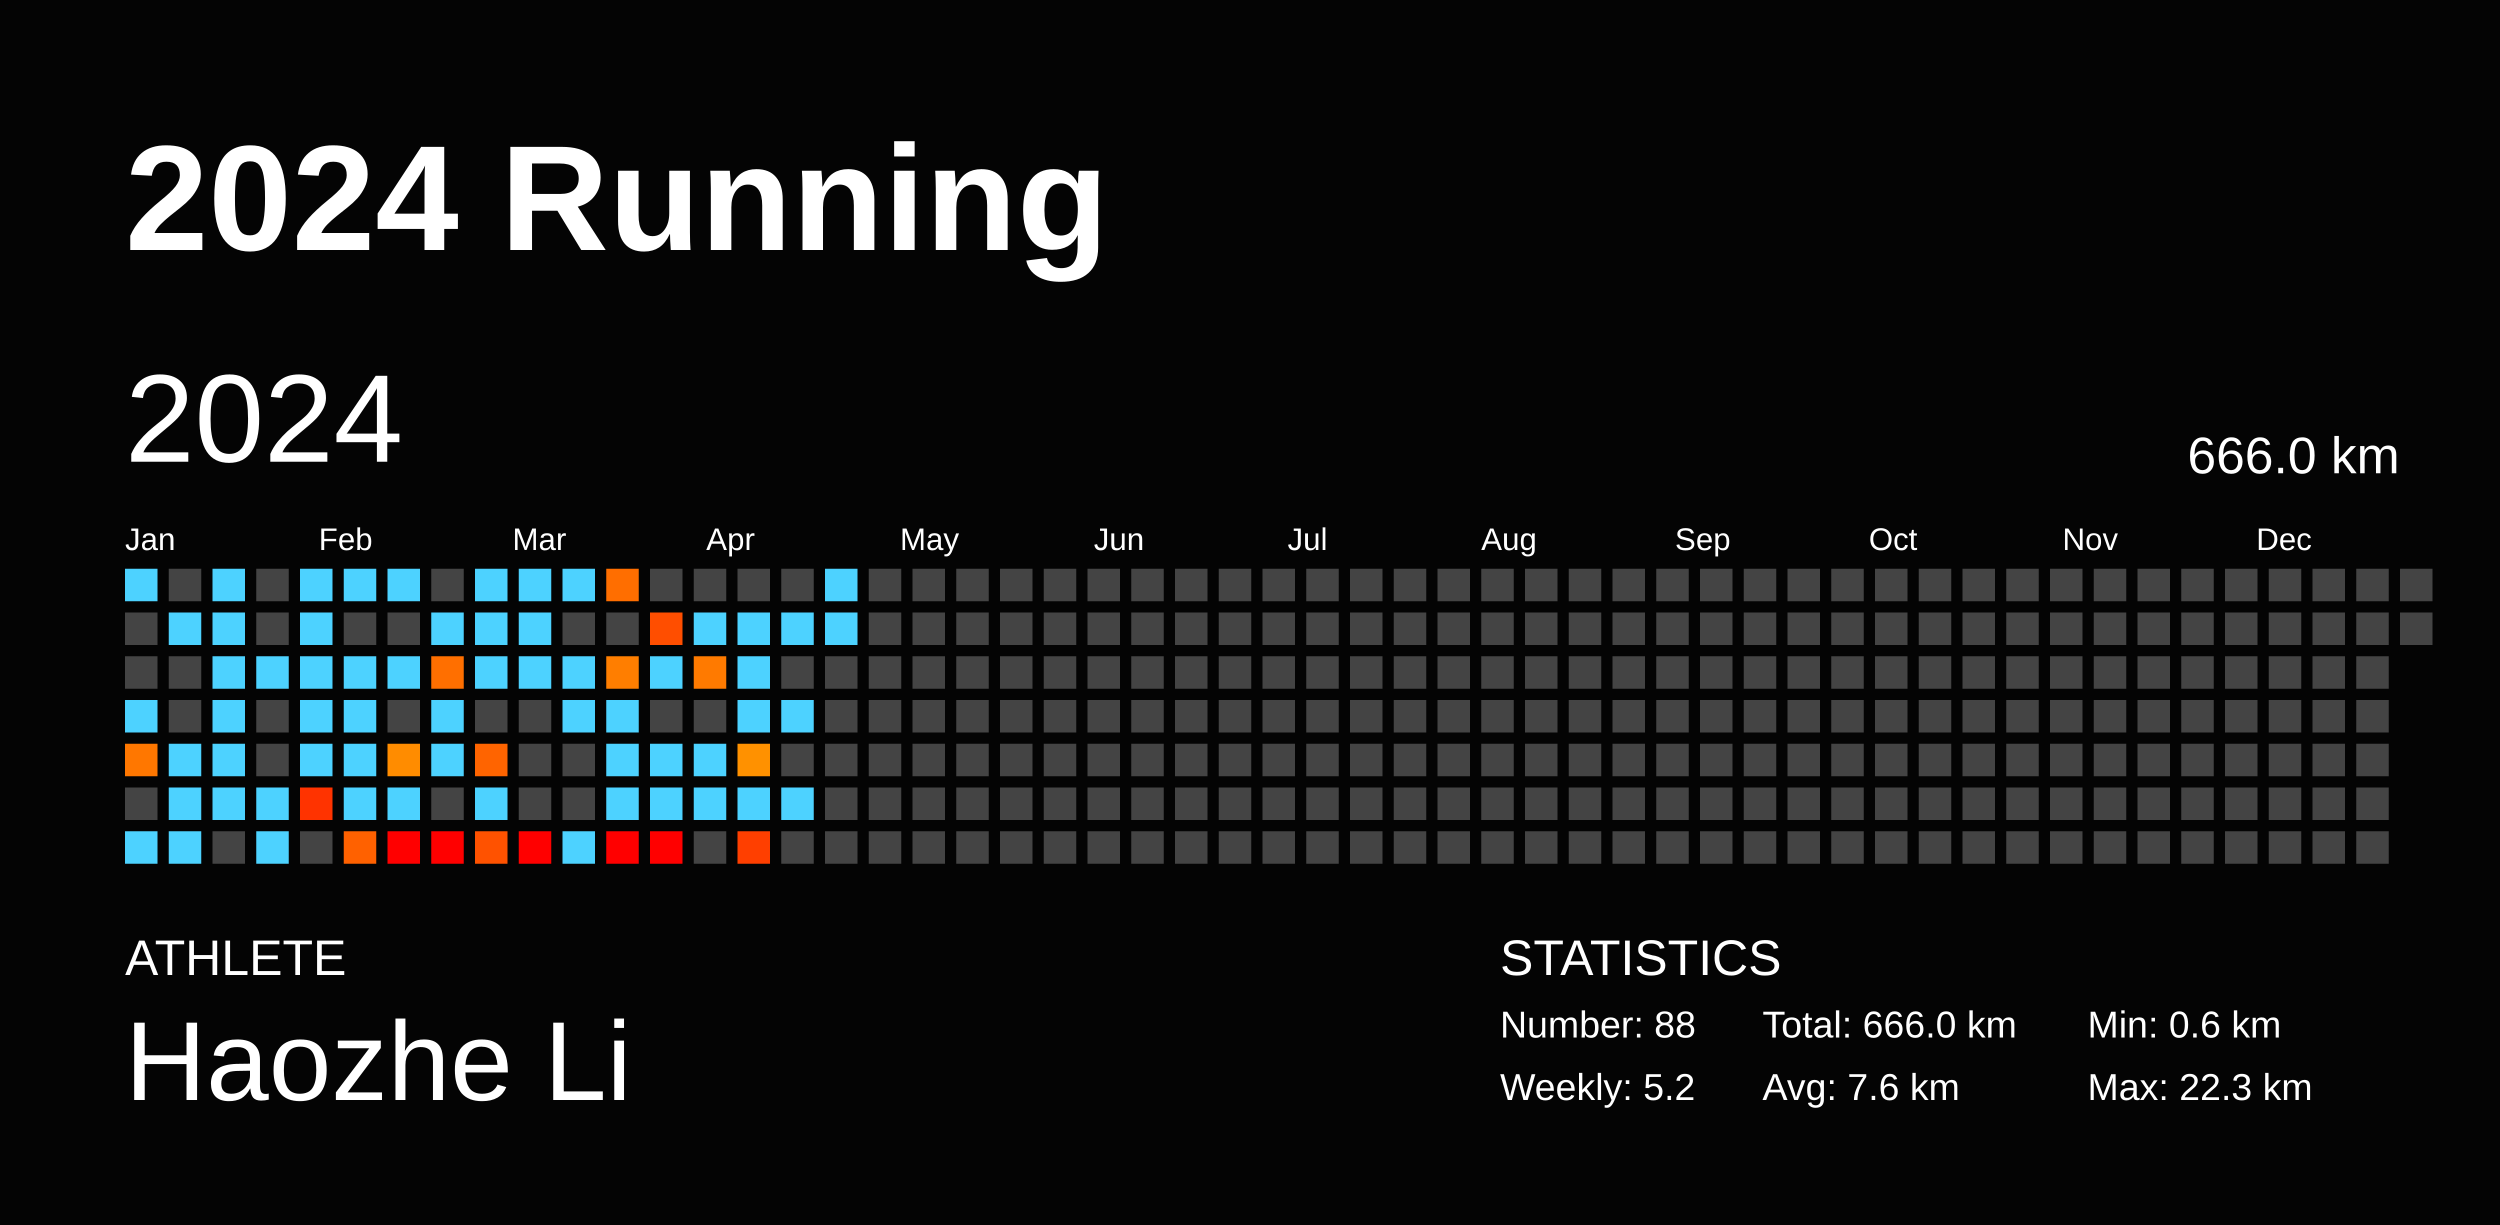
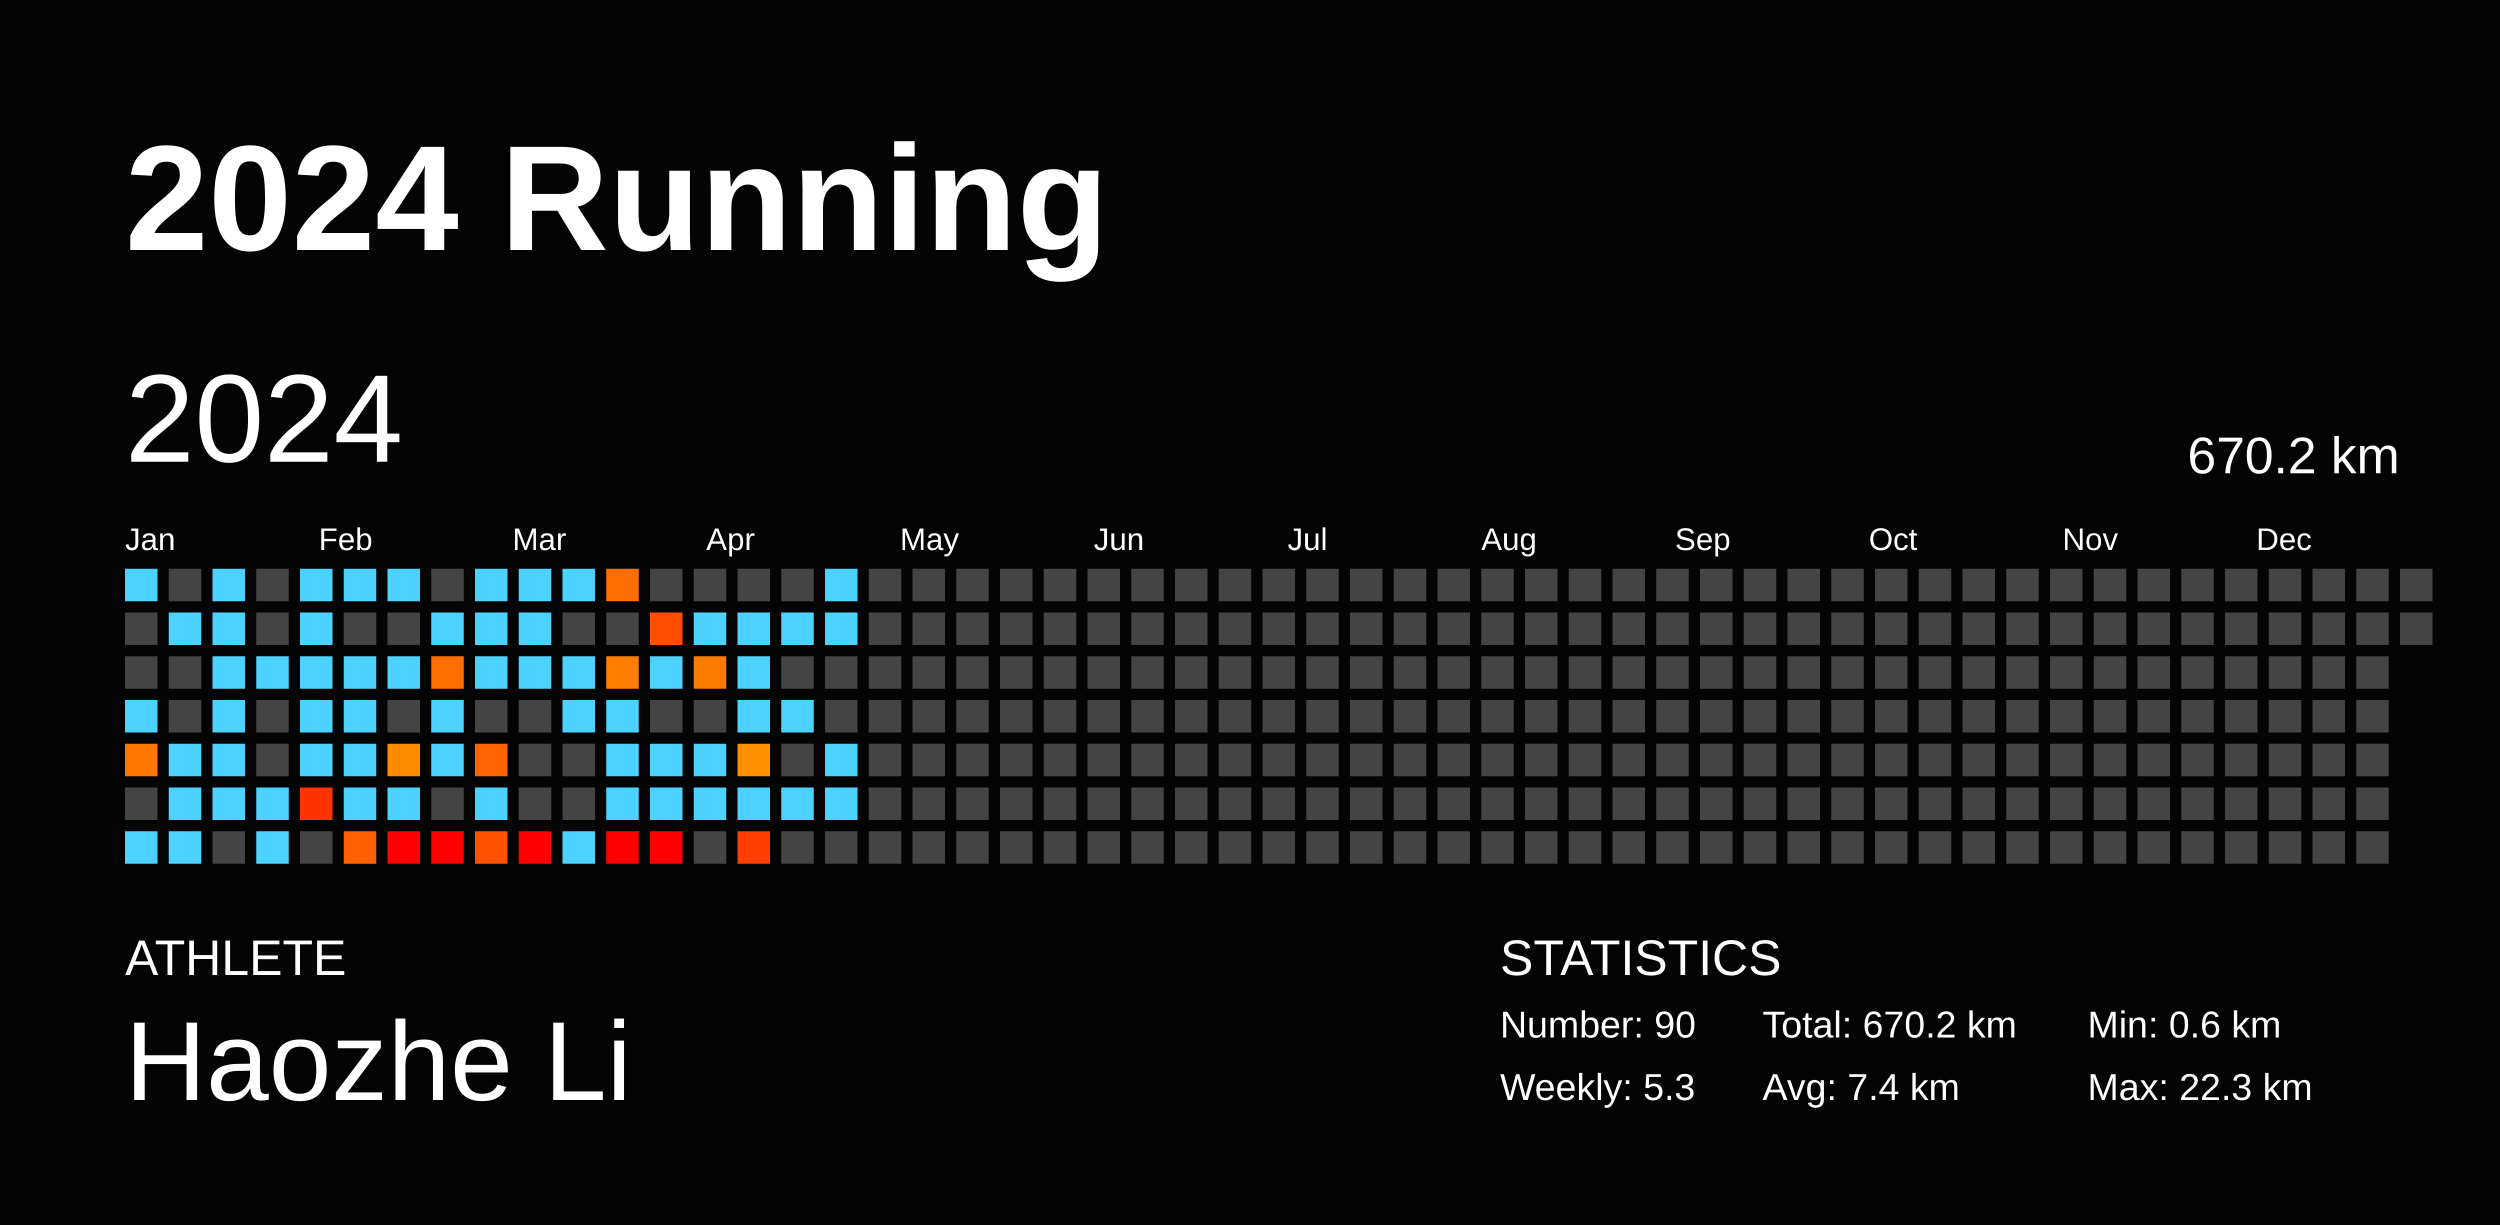
<svg xmlns="http://www.w3.org/2000/svg" baseProfile="full" height="98mm" version="1.1" viewBox="0,0,200,98" width="200mm">
  <defs />
  <rect fill="#040404" height="98" width="200" x="0" y="0" />
  <text fill="#FFFFFF" style="font-size:12px; font-family:Arial; font-weight:bold;" x="10" y="20">2024 Running</text>
  <text fill="#FFFFFF" style="font-size:4px; font-family:Arial" x="10" y="78">ATHLETE</text>
  <text fill="#FFFFFF" style="font-size:9px; font-family:Arial" x="10" y="88">Haozhe Li</text>
  <text fill="#FFFFFF" style="font-size:4px; font-family:Arial" x="120" y="78">STATISTICS</text>
-   <text fill="#FFFFFF" style="font-size:3px; font-family:Arial" x="120" y="83">Number: 88</text>
-   <text fill="#FFFFFF" style="font-size:3px; font-family:Arial" x="120" y="88">Weekly: 5.2</text>
-   <text fill="#FFFFFF" style="font-size:3px; font-family:Arial" x="141" y="83">Total: 666.0 km</text>
-   <text fill="#FFFFFF" style="font-size:3px; font-family:Arial" x="141" y="88">Avg: 7.6 km</text>
+   <text fill="#FFFFFF" style="font-size:3px; font-family:Arial" x="120" y="83">Number: 90</text>
+   <text fill="#FFFFFF" style="font-size:3px; font-family:Arial" x="120" y="88">Weekly: 5.3</text>
+   <text fill="#FFFFFF" style="font-size:3px; font-family:Arial" x="141" y="83">Total: 670.2 km</text>
+   <text fill="#FFFFFF" style="font-size:3px; font-family:Arial" x="141" y="88">Avg: 7.4 km</text>
  <text fill="#FFFFFF" style="font-size:3px; font-family:Arial" x="167" y="83">Min: 0.6 km</text>
  <text fill="#FFFFFF" style="font-size:3px; font-family:Arial" x="167" y="88">Max: 22.3 km</text>
  <text dominant-baseline="hanging" fill="#FFFFFF" style="font-size:10.0px; font-family:Arial;" x="10" y="30">2024</text>
-   <text dominant-baseline="hanging" fill="#FFFFFF" style="font-size:4.125px; font-family:Arial;" x="175" y="35">666.0 km</text>
+   <text dominant-baseline="hanging" fill="#FFFFFF" style="font-size:4.125px; font-family:Arial;" x="175" y="35">670.2 km</text>
  <text fill="#FFFFFF" style="font-size:2.5px; font-family:Arial" x="10.0" y="44">Jan</text>
  <text fill="#FFFFFF" style="font-size:2.5px; font-family:Arial" x="25.5" y="44">Feb</text>
  <text fill="#FFFFFF" style="font-size:2.5px; font-family:Arial" x="41.0" y="44">Mar</text>
  <text fill="#FFFFFF" style="font-size:2.5px; font-family:Arial" x="56.5" y="44">Apr</text>
  <text fill="#FFFFFF" style="font-size:2.5px; font-family:Arial" x="72.0" y="44">May</text>
  <text fill="#FFFFFF" style="font-size:2.5px; font-family:Arial" x="87.5" y="44">Jun</text>
  <text fill="#FFFFFF" style="font-size:2.5px; font-family:Arial" x="103.0" y="44">Jul</text>
  <text fill="#FFFFFF" style="font-size:2.5px; font-family:Arial" x="118.5" y="44">Aug</text>
  <text fill="#FFFFFF" style="font-size:2.5px; font-family:Arial" x="134.0" y="44">Sep</text>
  <text fill="#FFFFFF" style="font-size:2.5px; font-family:Arial" x="149.5" y="44">Oct</text>
  <text fill="#FFFFFF" style="font-size:2.5px; font-family:Arial" x="165.0" y="44">Nov</text>
  <text fill="#FFFFFF" style="font-size:2.5px; font-family:Arial" x="180.5" y="44">Dec</text>
  <rect fill="#4dd2ff" height="2.6" width="2.6" x="10.0" y="45.5" />
  <rect fill="#444444" height="2.6" width="2.6" x="10.0" y="49.0" />
  <rect fill="#444444" height="2.6" width="2.6" x="10.0" y="52.5" />
  <rect fill="#4dd2ff" height="2.6" width="2.6" x="10.0" y="56.0" />
  <rect fill="#ff7700" height="2.6" width="2.6" x="10.0" y="59.5" />
  <rect fill="#444444" height="2.6" width="2.6" x="10.0" y="63.0" />
  <rect fill="#4dd2ff" height="2.6" width="2.6" x="10.0" y="66.5" />
  <rect fill="#444444" height="2.6" width="2.6" x="13.5" y="45.5" />
  <rect fill="#4dd2ff" height="2.6" width="2.6" x="13.5" y="49.0" />
  <rect fill="#444444" height="2.6" width="2.6" x="13.5" y="52.5" />
  <rect fill="#444444" height="2.6" width="2.6" x="13.5" y="56.0" />
  <rect fill="#4dd2ff" height="2.6" width="2.6" x="13.5" y="59.5" />
  <rect fill="#4dd2ff" height="2.6" width="2.6" x="13.5" y="63.0" />
  <rect fill="#4dd2ff" height="2.6" width="2.6" x="13.5" y="66.5" />
  <rect fill="#4dd2ff" height="2.6" width="2.6" x="17.0" y="45.5" />
  <rect fill="#4dd2ff" height="2.6" width="2.6" x="17.0" y="49.0" />
  <rect fill="#4dd2ff" height="2.6" width="2.6" x="17.0" y="52.5" />
  <rect fill="#4dd2ff" height="2.6" width="2.6" x="17.0" y="56.0" />
  <rect fill="#4dd2ff" height="2.6" width="2.6" x="17.0" y="59.5" />
  <rect fill="#4dd2ff" height="2.6" width="2.6" x="17.0" y="63.0" />
  <rect fill="#444444" height="2.6" width="2.6" x="17.0" y="66.5" />
  <rect fill="#444444" height="2.6" width="2.6" x="20.5" y="45.5" />
  <rect fill="#444444" height="2.6" width="2.6" x="20.5" y="49.0" />
  <rect fill="#4dd2ff" height="2.6" width="2.6" x="20.5" y="52.5" />
  <rect fill="#444444" height="2.6" width="2.6" x="20.5" y="56.0" />
  <rect fill="#444444" height="2.6" width="2.6" x="20.5" y="59.5" />
  <rect fill="#4dd2ff" height="2.6" width="2.6" x="20.5" y="63.0" />
  <rect fill="#4dd2ff" height="2.6" width="2.6" x="20.5" y="66.5" />
  <rect fill="#4dd2ff" height="2.6" width="2.6" x="24.0" y="45.5" />
  <rect fill="#4dd2ff" height="2.6" width="2.6" x="24.0" y="49.0" />
  <rect fill="#4dd2ff" height="2.6" width="2.6" x="24.0" y="52.5" />
  <rect fill="#4dd2ff" height="2.6" width="2.6" x="24.0" y="56.0" />
  <rect fill="#4dd2ff" height="2.6" width="2.6" x="24.0" y="59.5" />
  <rect fill="#ff3300" height="2.6" width="2.6" x="24.0" y="63.0" />
  <rect fill="#444444" height="2.6" width="2.6" x="24.0" y="66.5" />
  <rect fill="#4dd2ff" height="2.6" width="2.6" x="27.5" y="45.5" />
  <rect fill="#444444" height="2.6" width="2.6" x="27.5" y="49.0" />
  <rect fill="#4dd2ff" height="2.6" width="2.6" x="27.5" y="52.5" />
  <rect fill="#4dd2ff" height="2.6" width="2.6" x="27.5" y="56.0" />
  <rect fill="#4dd2ff" height="2.6" width="2.6" x="27.5" y="59.5" />
  <rect fill="#4dd2ff" height="2.6" width="2.6" x="27.5" y="63.0" />
  <rect fill="#ff6100" height="2.6" width="2.6" x="27.5" y="66.5" />
  <rect fill="#4dd2ff" height="2.6" width="2.6" x="31.0" y="45.5" />
  <rect fill="#444444" height="2.6" width="2.6" x="31.0" y="49.0" />
  <rect fill="#4dd2ff" height="2.6" width="2.6" x="31.0" y="52.5" />
  <rect fill="#444444" height="2.6" width="2.6" x="31.0" y="56.0" />
  <rect fill="#ff8c00" height="2.6" width="2.6" x="31.0" y="59.5" />
  <rect fill="#4dd2ff" height="2.6" width="2.6" x="31.0" y="63.0" />
  <rect fill="red" height="2.6" width="2.6" x="31.0" y="66.5" />
  <rect fill="#444444" height="2.6" width="2.6" x="34.5" y="45.5" />
  <rect fill="#4dd2ff" height="2.6" width="2.6" x="34.5" y="49.0" />
  <rect fill="#ff6f00" height="2.6" width="2.6" x="34.5" y="52.5" />
  <rect fill="#4dd2ff" height="2.6" width="2.6" x="34.5" y="56.0" />
  <rect fill="#4dd2ff" height="2.6" width="2.6" x="34.5" y="59.5" />
  <rect fill="#444444" height="2.6" width="2.6" x="34.5" y="63.0" />
  <rect fill="red" height="2.6" width="2.6" x="34.5" y="66.5" />
  <rect fill="#4dd2ff" height="2.6" width="2.6" x="38.0" y="45.5" />
  <rect fill="#4dd2ff" height="2.6" width="2.6" x="38.0" y="49.0" />
  <rect fill="#4dd2ff" height="2.6" width="2.6" x="38.0" y="52.5" />
  <rect fill="#444444" height="2.6" width="2.6" x="38.0" y="56.0" />
  <rect fill="#ff6400" height="2.6" width="2.6" x="38.0" y="59.5" />
  <rect fill="#4dd2ff" height="2.6" width="2.6" x="38.0" y="63.0" />
  <rect fill="#ff5200" height="2.6" width="2.6" x="38.0" y="66.5" />
  <rect fill="#4dd2ff" height="2.6" width="2.6" x="41.5" y="45.5" />
  <rect fill="#4dd2ff" height="2.6" width="2.6" x="41.5" y="49.0" />
  <rect fill="#4dd2ff" height="2.6" width="2.6" x="41.5" y="52.5" />
  <rect fill="#444444" height="2.6" width="2.6" x="41.5" y="56.0" />
  <rect fill="#444444" height="2.6" width="2.6" x="41.5" y="59.5" />
  <rect fill="#444444" height="2.6" width="2.6" x="41.5" y="63.0" />
  <rect fill="red" height="2.6" width="2.6" x="41.5" y="66.5" />
  <rect fill="#4dd2ff" height="2.6" width="2.6" x="45.0" y="45.5" />
  <rect fill="#444444" height="2.6" width="2.6" x="45.0" y="49.0" />
  <rect fill="#4dd2ff" height="2.6" width="2.6" x="45.0" y="52.5" />
  <rect fill="#4dd2ff" height="2.6" width="2.6" x="45.0" y="56.0" />
  <rect fill="#444444" height="2.6" width="2.6" x="45.0" y="59.5" />
  <rect fill="#444444" height="2.6" width="2.6" x="45.0" y="63.0" />
  <rect fill="#4dd2ff" height="2.6" width="2.6" x="45.0" y="66.5" />
  <rect fill="#ff6e00" height="2.6" width="2.6" x="48.5" y="45.5" />
  <rect fill="#444444" height="2.6" width="2.6" x="48.5" y="49.0" />
  <rect fill="#ff7e00" height="2.6" width="2.6" x="48.5" y="52.5" />
  <rect fill="#4dd2ff" height="2.6" width="2.6" x="48.5" y="56.0" />
  <rect fill="#4dd2ff" height="2.6" width="2.6" x="48.5" y="59.5" />
  <rect fill="#4dd2ff" height="2.6" width="2.6" x="48.5" y="63.0" />
  <rect fill="red" height="2.6" width="2.6" x="48.5" y="66.5" />
  <rect fill="#444444" height="2.6" width="2.6" x="52.0" y="45.5" />
  <rect fill="#ff4e00" height="2.6" width="2.6" x="52.0" y="49.0" />
  <rect fill="#4dd2ff" height="2.6" width="2.6" x="52.0" y="52.5" />
  <rect fill="#444444" height="2.6" width="2.6" x="52.0" y="56.0" />
  <rect fill="#4dd2ff" height="2.6" width="2.6" x="52.0" y="59.5" />
  <rect fill="#4dd2ff" height="2.6" width="2.6" x="52.0" y="63.0" />
  <rect fill="red" height="2.6" width="2.6" x="52.0" y="66.5" />
  <rect fill="#444444" height="2.6" width="2.6" x="55.5" y="45.5" />
  <rect fill="#4dd2ff" height="2.6" width="2.6" x="55.5" y="49.0" />
  <rect fill="#ff7a00" height="2.6" width="2.6" x="55.5" y="52.5" />
  <rect fill="#444444" height="2.6" width="2.6" x="55.5" y="56.0" />
  <rect fill="#4dd2ff" height="2.6" width="2.6" x="55.5" y="59.5" />
  <rect fill="#4dd2ff" height="2.6" width="2.6" x="55.5" y="63.0" />
  <rect fill="#444444" height="2.6" width="2.6" x="55.5" y="66.5" />
  <rect fill="#444444" height="2.6" width="2.6" x="59.0" y="45.5" />
  <rect fill="#4dd2ff" height="2.6" width="2.6" x="59.0" y="49.0" />
  <rect fill="#4dd2ff" height="2.6" width="2.6" x="59.0" y="52.5" />
  <rect fill="#4dd2ff" height="2.6" width="2.6" x="59.0" y="56.0" />
  <rect fill="#ff9100" height="2.6" width="2.6" x="59.0" y="59.5" />
  <rect fill="#4dd2ff" height="2.6" width="2.6" x="59.0" y="63.0" />
  <rect fill="#ff3f00" height="2.6" width="2.6" x="59.0" y="66.5" />
  <rect fill="#444444" height="2.6" width="2.6" x="62.5" y="45.5" />
  <rect fill="#4dd2ff" height="2.6" width="2.6" x="62.5" y="49.0" />
  <rect fill="#444444" height="2.6" width="2.6" x="62.5" y="52.5" />
  <rect fill="#4dd2ff" height="2.6" width="2.6" x="62.5" y="56.0" />
  <rect fill="#444444" height="2.6" width="2.6" x="62.5" y="59.5" />
  <rect fill="#4dd2ff" height="2.6" width="2.6" x="62.5" y="63.0" />
  <rect fill="#444444" height="2.6" width="2.6" x="62.5" y="66.5" />
  <rect fill="#4dd2ff" height="2.6" width="2.6" x="66.0" y="45.5" />
  <rect fill="#4dd2ff" height="2.6" width="2.6" x="66.0" y="49.0" />
  <rect fill="#444444" height="2.6" width="2.6" x="66.0" y="52.5" />
  <rect fill="#444444" height="2.6" width="2.6" x="66.0" y="56.0" />
-   <rect fill="#444444" height="2.6" width="2.6" x="66.0" y="59.5" />
-   <rect fill="#444444" height="2.6" width="2.6" x="66.0" y="63.0" />
+   <rect fill="#4dd2ff" height="2.6" width="2.6" x="66.0" y="59.5" />
+   <rect fill="#4dd2ff" height="2.6" width="2.6" x="66.0" y="63.0" />
  <rect fill="#444444" height="2.6" width="2.6" x="66.0" y="66.5" />
  <rect fill="#444444" height="2.6" width="2.6" x="69.5" y="45.5" />
  <rect fill="#444444" height="2.6" width="2.6" x="69.5" y="49.0" />
  <rect fill="#444444" height="2.6" width="2.6" x="69.5" y="52.5" />
  <rect fill="#444444" height="2.6" width="2.6" x="69.5" y="56.0" />
  <rect fill="#444444" height="2.6" width="2.6" x="69.5" y="59.5" />
  <rect fill="#444444" height="2.6" width="2.6" x="69.5" y="63.0" />
  <rect fill="#444444" height="2.6" width="2.6" x="69.5" y="66.5" />
  <rect fill="#444444" height="2.6" width="2.6" x="73.0" y="45.5" />
  <rect fill="#444444" height="2.6" width="2.6" x="73.0" y="49.0" />
  <rect fill="#444444" height="2.6" width="2.6" x="73.0" y="52.5" />
  <rect fill="#444444" height="2.6" width="2.6" x="73.0" y="56.0" />
  <rect fill="#444444" height="2.6" width="2.6" x="73.0" y="59.5" />
  <rect fill="#444444" height="2.6" width="2.6" x="73.0" y="63.0" />
  <rect fill="#444444" height="2.6" width="2.6" x="73.0" y="66.5" />
  <rect fill="#444444" height="2.6" width="2.6" x="76.5" y="45.5" />
  <rect fill="#444444" height="2.6" width="2.6" x="76.5" y="49.0" />
  <rect fill="#444444" height="2.6" width="2.6" x="76.5" y="52.5" />
  <rect fill="#444444" height="2.6" width="2.6" x="76.5" y="56.0" />
  <rect fill="#444444" height="2.6" width="2.6" x="76.5" y="59.5" />
  <rect fill="#444444" height="2.6" width="2.6" x="76.5" y="63.0" />
  <rect fill="#444444" height="2.6" width="2.6" x="76.5" y="66.5" />
  <rect fill="#444444" height="2.6" width="2.6" x="80.0" y="45.5" />
  <rect fill="#444444" height="2.6" width="2.6" x="80.0" y="49.0" />
  <rect fill="#444444" height="2.6" width="2.6" x="80.0" y="52.5" />
  <rect fill="#444444" height="2.6" width="2.6" x="80.0" y="56.0" />
  <rect fill="#444444" height="2.6" width="2.6" x="80.0" y="59.5" />
  <rect fill="#444444" height="2.6" width="2.6" x="80.0" y="63.0" />
  <rect fill="#444444" height="2.6" width="2.6" x="80.0" y="66.5" />
  <rect fill="#444444" height="2.6" width="2.6" x="83.5" y="45.5" />
  <rect fill="#444444" height="2.6" width="2.6" x="83.5" y="49.0" />
  <rect fill="#444444" height="2.6" width="2.6" x="83.5" y="52.5" />
  <rect fill="#444444" height="2.6" width="2.6" x="83.5" y="56.0" />
  <rect fill="#444444" height="2.6" width="2.6" x="83.5" y="59.5" />
  <rect fill="#444444" height="2.6" width="2.6" x="83.5" y="63.0" />
  <rect fill="#444444" height="2.6" width="2.6" x="83.5" y="66.5" />
  <rect fill="#444444" height="2.6" width="2.6" x="87.0" y="45.5" />
  <rect fill="#444444" height="2.6" width="2.6" x="87.0" y="49.0" />
  <rect fill="#444444" height="2.6" width="2.6" x="87.0" y="52.5" />
  <rect fill="#444444" height="2.6" width="2.6" x="87.0" y="56.0" />
  <rect fill="#444444" height="2.6" width="2.6" x="87.0" y="59.5" />
  <rect fill="#444444" height="2.6" width="2.6" x="87.0" y="63.0" />
  <rect fill="#444444" height="2.6" width="2.6" x="87.0" y="66.5" />
  <rect fill="#444444" height="2.6" width="2.6" x="90.5" y="45.5" />
  <rect fill="#444444" height="2.6" width="2.6" x="90.5" y="49.0" />
  <rect fill="#444444" height="2.6" width="2.6" x="90.5" y="52.5" />
  <rect fill="#444444" height="2.6" width="2.6" x="90.5" y="56.0" />
  <rect fill="#444444" height="2.6" width="2.6" x="90.5" y="59.5" />
  <rect fill="#444444" height="2.6" width="2.6" x="90.5" y="63.0" />
  <rect fill="#444444" height="2.6" width="2.6" x="90.5" y="66.5" />
  <rect fill="#444444" height="2.6" width="2.6" x="94.0" y="45.5" />
  <rect fill="#444444" height="2.6" width="2.6" x="94.0" y="49.0" />
  <rect fill="#444444" height="2.6" width="2.6" x="94.0" y="52.5" />
  <rect fill="#444444" height="2.6" width="2.6" x="94.0" y="56.0" />
  <rect fill="#444444" height="2.6" width="2.6" x="94.0" y="59.5" />
  <rect fill="#444444" height="2.6" width="2.6" x="94.0" y="63.0" />
  <rect fill="#444444" height="2.6" width="2.6" x="94.0" y="66.5" />
  <rect fill="#444444" height="2.6" width="2.6" x="97.5" y="45.5" />
  <rect fill="#444444" height="2.6" width="2.6" x="97.5" y="49.0" />
  <rect fill="#444444" height="2.6" width="2.6" x="97.5" y="52.5" />
  <rect fill="#444444" height="2.6" width="2.6" x="97.5" y="56.0" />
  <rect fill="#444444" height="2.6" width="2.6" x="97.5" y="59.5" />
  <rect fill="#444444" height="2.6" width="2.6" x="97.5" y="63.0" />
  <rect fill="#444444" height="2.6" width="2.6" x="97.5" y="66.5" />
  <rect fill="#444444" height="2.6" width="2.6" x="101.0" y="45.5" />
  <rect fill="#444444" height="2.6" width="2.6" x="101.0" y="49.0" />
  <rect fill="#444444" height="2.6" width="2.6" x="101.0" y="52.5" />
  <rect fill="#444444" height="2.6" width="2.6" x="101.0" y="56.0" />
  <rect fill="#444444" height="2.6" width="2.6" x="101.0" y="59.5" />
  <rect fill="#444444" height="2.6" width="2.6" x="101.0" y="63.0" />
  <rect fill="#444444" height="2.6" width="2.6" x="101.0" y="66.5" />
  <rect fill="#444444" height="2.6" width="2.6" x="104.5" y="45.5" />
  <rect fill="#444444" height="2.6" width="2.6" x="104.5" y="49.0" />
  <rect fill="#444444" height="2.6" width="2.6" x="104.5" y="52.5" />
  <rect fill="#444444" height="2.6" width="2.6" x="104.5" y="56.0" />
  <rect fill="#444444" height="2.6" width="2.6" x="104.5" y="59.5" />
  <rect fill="#444444" height="2.6" width="2.6" x="104.5" y="63.0" />
  <rect fill="#444444" height="2.6" width="2.6" x="104.5" y="66.5" />
  <rect fill="#444444" height="2.6" width="2.6" x="108.0" y="45.5" />
  <rect fill="#444444" height="2.6" width="2.6" x="108.0" y="49.0" />
  <rect fill="#444444" height="2.6" width="2.6" x="108.0" y="52.5" />
  <rect fill="#444444" height="2.6" width="2.6" x="108.0" y="56.0" />
  <rect fill="#444444" height="2.6" width="2.6" x="108.0" y="59.5" />
  <rect fill="#444444" height="2.6" width="2.6" x="108.0" y="63.0" />
  <rect fill="#444444" height="2.6" width="2.6" x="108.0" y="66.5" />
  <rect fill="#444444" height="2.6" width="2.6" x="111.5" y="45.5" />
  <rect fill="#444444" height="2.6" width="2.6" x="111.5" y="49.0" />
  <rect fill="#444444" height="2.6" width="2.6" x="111.5" y="52.5" />
  <rect fill="#444444" height="2.6" width="2.6" x="111.5" y="56.0" />
  <rect fill="#444444" height="2.6" width="2.6" x="111.5" y="59.5" />
  <rect fill="#444444" height="2.6" width="2.6" x="111.5" y="63.0" />
  <rect fill="#444444" height="2.6" width="2.6" x="111.5" y="66.5" />
  <rect fill="#444444" height="2.6" width="2.6" x="115.0" y="45.5" />
  <rect fill="#444444" height="2.6" width="2.6" x="115.0" y="49.0" />
  <rect fill="#444444" height="2.6" width="2.6" x="115.0" y="52.5" />
  <rect fill="#444444" height="2.6" width="2.6" x="115.0" y="56.0" />
  <rect fill="#444444" height="2.6" width="2.6" x="115.0" y="59.5" />
  <rect fill="#444444" height="2.6" width="2.6" x="115.0" y="63.0" />
  <rect fill="#444444" height="2.6" width="2.6" x="115.0" y="66.5" />
  <rect fill="#444444" height="2.6" width="2.6" x="118.5" y="45.5" />
  <rect fill="#444444" height="2.6" width="2.6" x="118.5" y="49.0" />
  <rect fill="#444444" height="2.6" width="2.6" x="118.5" y="52.5" />
  <rect fill="#444444" height="2.6" width="2.6" x="118.5" y="56.0" />
  <rect fill="#444444" height="2.6" width="2.6" x="118.5" y="59.5" />
  <rect fill="#444444" height="2.6" width="2.6" x="118.5" y="63.0" />
  <rect fill="#444444" height="2.6" width="2.6" x="118.5" y="66.5" />
  <rect fill="#444444" height="2.6" width="2.6" x="122.0" y="45.5" />
  <rect fill="#444444" height="2.6" width="2.6" x="122.0" y="49.0" />
  <rect fill="#444444" height="2.6" width="2.6" x="122.0" y="52.5" />
  <rect fill="#444444" height="2.6" width="2.6" x="122.0" y="56.0" />
  <rect fill="#444444" height="2.6" width="2.6" x="122.0" y="59.5" />
  <rect fill="#444444" height="2.6" width="2.6" x="122.0" y="63.0" />
  <rect fill="#444444" height="2.6" width="2.6" x="122.0" y="66.5" />
  <rect fill="#444444" height="2.6" width="2.6" x="125.5" y="45.5" />
  <rect fill="#444444" height="2.6" width="2.6" x="125.5" y="49.0" />
  <rect fill="#444444" height="2.6" width="2.6" x="125.5" y="52.5" />
  <rect fill="#444444" height="2.6" width="2.6" x="125.5" y="56.0" />
  <rect fill="#444444" height="2.6" width="2.6" x="125.5" y="59.5" />
  <rect fill="#444444" height="2.6" width="2.6" x="125.5" y="63.0" />
  <rect fill="#444444" height="2.6" width="2.6" x="125.5" y="66.5" />
  <rect fill="#444444" height="2.6" width="2.6" x="129.0" y="45.5" />
  <rect fill="#444444" height="2.6" width="2.6" x="129.0" y="49.0" />
  <rect fill="#444444" height="2.6" width="2.6" x="129.0" y="52.5" />
  <rect fill="#444444" height="2.6" width="2.6" x="129.0" y="56.0" />
  <rect fill="#444444" height="2.6" width="2.6" x="129.0" y="59.5" />
  <rect fill="#444444" height="2.6" width="2.6" x="129.0" y="63.0" />
  <rect fill="#444444" height="2.6" width="2.6" x="129.0" y="66.5" />
  <rect fill="#444444" height="2.6" width="2.6" x="132.5" y="45.5" />
  <rect fill="#444444" height="2.6" width="2.6" x="132.5" y="49.0" />
  <rect fill="#444444" height="2.6" width="2.6" x="132.5" y="52.5" />
  <rect fill="#444444" height="2.6" width="2.6" x="132.5" y="56.0" />
  <rect fill="#444444" height="2.6" width="2.6" x="132.5" y="59.5" />
  <rect fill="#444444" height="2.6" width="2.6" x="132.5" y="63.0" />
  <rect fill="#444444" height="2.6" width="2.6" x="132.5" y="66.5" />
  <rect fill="#444444" height="2.6" width="2.6" x="136.0" y="45.5" />
  <rect fill="#444444" height="2.6" width="2.6" x="136.0" y="49.0" />
  <rect fill="#444444" height="2.6" width="2.6" x="136.0" y="52.5" />
  <rect fill="#444444" height="2.6" width="2.6" x="136.0" y="56.0" />
  <rect fill="#444444" height="2.6" width="2.6" x="136.0" y="59.5" />
  <rect fill="#444444" height="2.6" width="2.6" x="136.0" y="63.0" />
  <rect fill="#444444" height="2.6" width="2.6" x="136.0" y="66.5" />
  <rect fill="#444444" height="2.6" width="2.6" x="139.5" y="45.5" />
  <rect fill="#444444" height="2.6" width="2.6" x="139.5" y="49.0" />
  <rect fill="#444444" height="2.6" width="2.6" x="139.5" y="52.5" />
  <rect fill="#444444" height="2.6" width="2.6" x="139.5" y="56.0" />
  <rect fill="#444444" height="2.6" width="2.6" x="139.5" y="59.5" />
  <rect fill="#444444" height="2.6" width="2.6" x="139.5" y="63.0" />
  <rect fill="#444444" height="2.6" width="2.6" x="139.5" y="66.5" />
  <rect fill="#444444" height="2.6" width="2.6" x="143.0" y="45.5" />
  <rect fill="#444444" height="2.6" width="2.6" x="143.0" y="49.0" />
  <rect fill="#444444" height="2.6" width="2.6" x="143.0" y="52.5" />
  <rect fill="#444444" height="2.6" width="2.6" x="143.0" y="56.0" />
  <rect fill="#444444" height="2.6" width="2.6" x="143.0" y="59.5" />
  <rect fill="#444444" height="2.6" width="2.6" x="143.0" y="63.0" />
  <rect fill="#444444" height="2.6" width="2.6" x="143.0" y="66.5" />
  <rect fill="#444444" height="2.6" width="2.6" x="146.5" y="45.5" />
  <rect fill="#444444" height="2.6" width="2.6" x="146.5" y="49.0" />
  <rect fill="#444444" height="2.6" width="2.6" x="146.5" y="52.5" />
  <rect fill="#444444" height="2.6" width="2.6" x="146.5" y="56.0" />
  <rect fill="#444444" height="2.6" width="2.6" x="146.5" y="59.5" />
  <rect fill="#444444" height="2.6" width="2.6" x="146.5" y="63.0" />
  <rect fill="#444444" height="2.6" width="2.6" x="146.5" y="66.5" />
  <rect fill="#444444" height="2.6" width="2.6" x="150.0" y="45.5" />
  <rect fill="#444444" height="2.6" width="2.6" x="150.0" y="49.0" />
  <rect fill="#444444" height="2.6" width="2.6" x="150.0" y="52.5" />
  <rect fill="#444444" height="2.6" width="2.6" x="150.0" y="56.0" />
  <rect fill="#444444" height="2.6" width="2.6" x="150.0" y="59.5" />
  <rect fill="#444444" height="2.6" width="2.6" x="150.0" y="63.0" />
  <rect fill="#444444" height="2.6" width="2.6" x="150.0" y="66.5" />
  <rect fill="#444444" height="2.6" width="2.6" x="153.5" y="45.5" />
  <rect fill="#444444" height="2.6" width="2.6" x="153.5" y="49.0" />
  <rect fill="#444444" height="2.6" width="2.6" x="153.5" y="52.5" />
  <rect fill="#444444" height="2.6" width="2.6" x="153.5" y="56.0" />
  <rect fill="#444444" height="2.6" width="2.6" x="153.5" y="59.5" />
  <rect fill="#444444" height="2.6" width="2.6" x="153.5" y="63.0" />
  <rect fill="#444444" height="2.6" width="2.6" x="153.5" y="66.5" />
  <rect fill="#444444" height="2.6" width="2.6" x="157.0" y="45.5" />
  <rect fill="#444444" height="2.6" width="2.6" x="157.0" y="49.0" />
  <rect fill="#444444" height="2.6" width="2.6" x="157.0" y="52.5" />
  <rect fill="#444444" height="2.6" width="2.6" x="157.0" y="56.0" />
  <rect fill="#444444" height="2.6" width="2.6" x="157.0" y="59.5" />
  <rect fill="#444444" height="2.6" width="2.6" x="157.0" y="63.0" />
  <rect fill="#444444" height="2.6" width="2.6" x="157.0" y="66.5" />
  <rect fill="#444444" height="2.6" width="2.6" x="160.5" y="45.5" />
  <rect fill="#444444" height="2.6" width="2.6" x="160.5" y="49.0" />
  <rect fill="#444444" height="2.6" width="2.6" x="160.5" y="52.5" />
  <rect fill="#444444" height="2.6" width="2.6" x="160.5" y="56.0" />
  <rect fill="#444444" height="2.6" width="2.6" x="160.5" y="59.5" />
  <rect fill="#444444" height="2.6" width="2.6" x="160.5" y="63.0" />
  <rect fill="#444444" height="2.6" width="2.6" x="160.5" y="66.5" />
  <rect fill="#444444" height="2.6" width="2.6" x="164.0" y="45.5" />
  <rect fill="#444444" height="2.6" width="2.6" x="164.0" y="49.0" />
  <rect fill="#444444" height="2.6" width="2.6" x="164.0" y="52.5" />
  <rect fill="#444444" height="2.6" width="2.6" x="164.0" y="56.0" />
  <rect fill="#444444" height="2.6" width="2.6" x="164.0" y="59.5" />
  <rect fill="#444444" height="2.6" width="2.6" x="164.0" y="63.0" />
  <rect fill="#444444" height="2.6" width="2.6" x="164.0" y="66.5" />
  <rect fill="#444444" height="2.6" width="2.6" x="167.5" y="45.5" />
  <rect fill="#444444" height="2.6" width="2.6" x="167.5" y="49.0" />
  <rect fill="#444444" height="2.6" width="2.6" x="167.5" y="52.5" />
  <rect fill="#444444" height="2.6" width="2.6" x="167.5" y="56.0" />
  <rect fill="#444444" height="2.6" width="2.6" x="167.5" y="59.5" />
  <rect fill="#444444" height="2.6" width="2.6" x="167.5" y="63.0" />
  <rect fill="#444444" height="2.6" width="2.6" x="167.5" y="66.5" />
  <rect fill="#444444" height="2.6" width="2.6" x="171.0" y="45.5" />
  <rect fill="#444444" height="2.6" width="2.6" x="171.0" y="49.0" />
  <rect fill="#444444" height="2.6" width="2.6" x="171.0" y="52.5" />
  <rect fill="#444444" height="2.6" width="2.6" x="171.0" y="56.0" />
  <rect fill="#444444" height="2.6" width="2.6" x="171.0" y="59.5" />
  <rect fill="#444444" height="2.6" width="2.6" x="171.0" y="63.0" />
  <rect fill="#444444" height="2.6" width="2.6" x="171.0" y="66.5" />
  <rect fill="#444444" height="2.6" width="2.6" x="174.5" y="45.5" />
  <rect fill="#444444" height="2.6" width="2.6" x="174.5" y="49.0" />
  <rect fill="#444444" height="2.6" width="2.6" x="174.5" y="52.5" />
  <rect fill="#444444" height="2.6" width="2.6" x="174.5" y="56.0" />
  <rect fill="#444444" height="2.6" width="2.6" x="174.5" y="59.5" />
  <rect fill="#444444" height="2.6" width="2.6" x="174.5" y="63.0" />
  <rect fill="#444444" height="2.6" width="2.6" x="174.5" y="66.5" />
  <rect fill="#444444" height="2.6" width="2.6" x="178.0" y="45.5" />
  <rect fill="#444444" height="2.6" width="2.6" x="178.0" y="49.0" />
  <rect fill="#444444" height="2.6" width="2.6" x="178.0" y="52.5" />
  <rect fill="#444444" height="2.6" width="2.6" x="178.0" y="56.0" />
  <rect fill="#444444" height="2.6" width="2.6" x="178.0" y="59.5" />
  <rect fill="#444444" height="2.6" width="2.6" x="178.0" y="63.0" />
  <rect fill="#444444" height="2.6" width="2.6" x="178.0" y="66.5" />
  <rect fill="#444444" height="2.6" width="2.6" x="181.5" y="45.5" />
  <rect fill="#444444" height="2.6" width="2.6" x="181.5" y="49.0" />
  <rect fill="#444444" height="2.6" width="2.6" x="181.5" y="52.5" />
  <rect fill="#444444" height="2.6" width="2.6" x="181.5" y="56.0" />
  <rect fill="#444444" height="2.6" width="2.6" x="181.5" y="59.5" />
  <rect fill="#444444" height="2.6" width="2.6" x="181.5" y="63.0" />
  <rect fill="#444444" height="2.6" width="2.6" x="181.5" y="66.5" />
  <rect fill="#444444" height="2.6" width="2.6" x="185.0" y="45.5" />
  <rect fill="#444444" height="2.6" width="2.6" x="185.0" y="49.0" />
  <rect fill="#444444" height="2.6" width="2.6" x="185.0" y="52.5" />
  <rect fill="#444444" height="2.6" width="2.6" x="185.0" y="56.0" />
  <rect fill="#444444" height="2.6" width="2.6" x="185.0" y="59.5" />
  <rect fill="#444444" height="2.6" width="2.6" x="185.0" y="63.0" />
  <rect fill="#444444" height="2.6" width="2.6" x="185.0" y="66.5" />
  <rect fill="#444444" height="2.6" width="2.6" x="188.5" y="45.5" />
  <rect fill="#444444" height="2.6" width="2.6" x="188.5" y="49.0" />
  <rect fill="#444444" height="2.6" width="2.6" x="188.5" y="52.5" />
  <rect fill="#444444" height="2.6" width="2.6" x="188.5" y="56.0" />
  <rect fill="#444444" height="2.6" width="2.6" x="188.5" y="59.5" />
  <rect fill="#444444" height="2.6" width="2.6" x="188.5" y="63.0" />
  <rect fill="#444444" height="2.6" width="2.6" x="188.5" y="66.5" />
  <rect fill="#444444" height="2.6" width="2.6" x="192.0" y="45.5" />
  <rect fill="#444444" height="2.6" width="2.6" x="192.0" y="49.0" />
</svg>
